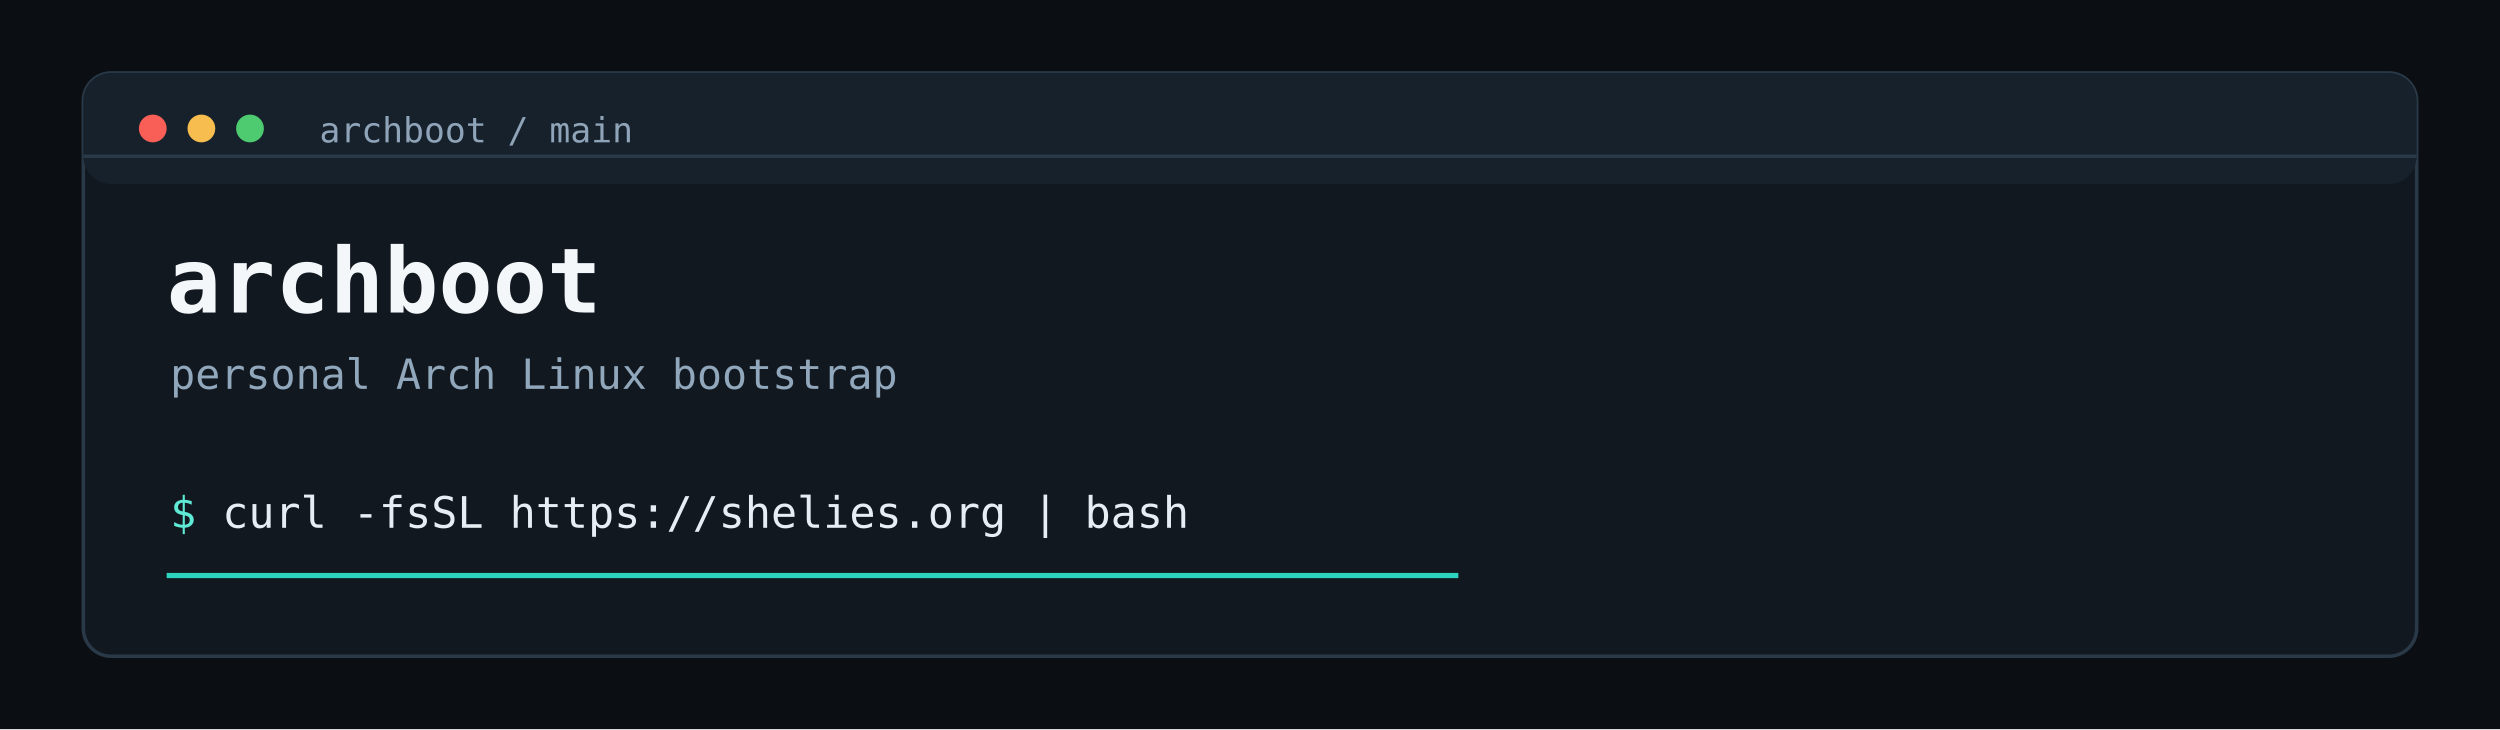
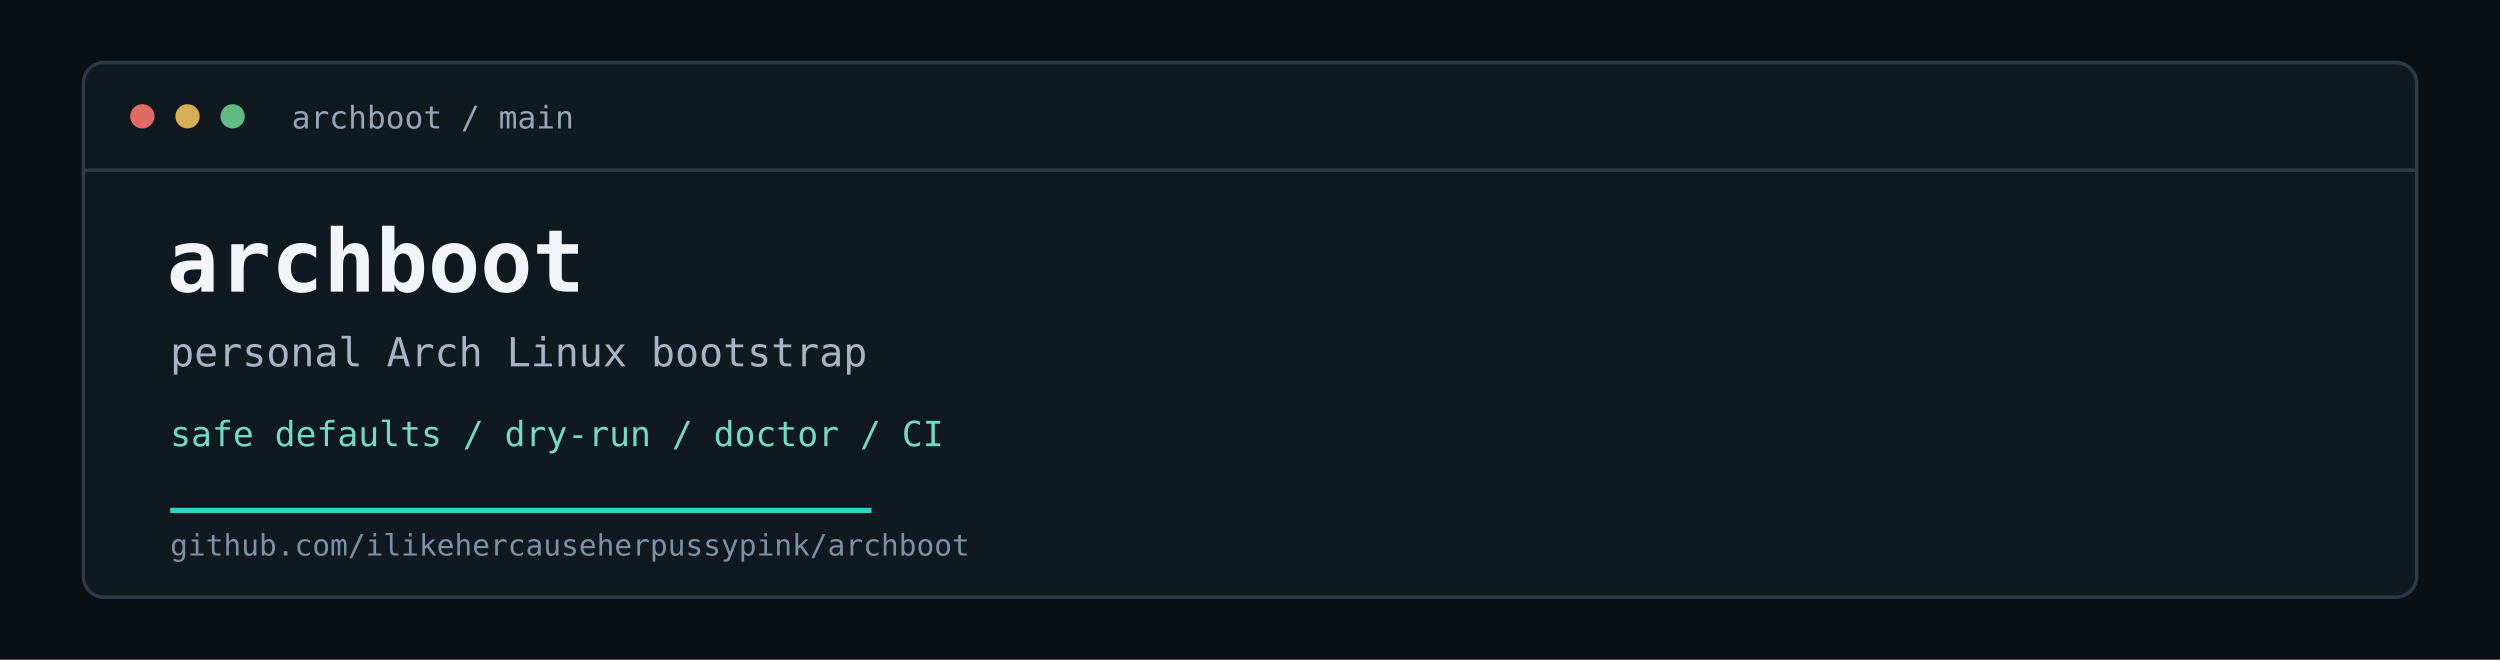
- <svg xmlns="http://www.w3.org/2000/svg" viewBox="0 0 1440 420" role="img" aria-labelledby="title desc">
-   <rect width="1440" height="420" fill="#0b0f14" />
-   <rect x="48" y="42" width="1344" height="336" rx="16" fill="#111820" stroke="#2a3948" stroke-width="2" />
-   <rect x="48" y="42" width="1344" height="64" rx="16" fill="#16212b" />
-   <path d="M48 90h1344" stroke="#2a3948" stroke-width="2" />
-   <circle cx="88" cy="74" r="8" fill="#fa5f57" />
-   <circle cx="116" cy="74" r="8" fill="#f8bd4f" />
-   <circle cx="144" cy="74" r="8" fill="#4ecb71" />
-   <text x="184" y="82" fill="#8fa4b8" font-family="monospace" font-size="20">archboot / main</text>
-   <text x="96" y="180" fill="#f4f7fa" font-family="monospace" font-size="52" font-weight="700">archboot</text>
-   <text x="98" y="224" fill="#91a7bb" font-family="monospace" font-size="24">personal Arch Linux bootstrap</text>
-   <text x="98" y="304" fill="#5eead4" font-family="monospace" font-size="25">$</text>
-   <text x="128" y="304" fill="#e6edf3" font-family="monospace" font-size="25">curl -fsSL https://shelies.org | bash</text>
-   <rect x="96" y="330" width="744" height="3" fill="#2dd4bf" />
+ <svg xmlns="http://www.w3.org/2000/svg" viewBox="0 0 1440 380" role="img" aria-labelledby="title desc">
+   <rect width="1440" height="380" fill="#0a0f14" />
+   <rect x="48" y="36" width="1344" height="308" rx="12" fill="#101820" stroke="#2d3b48" stroke-width="2" />
+   <path d="M48 98h1344" stroke="#2d3b48" stroke-width="2" />
+   <circle cx="82" cy="67" r="7" fill="#df6b64" />
+   <circle cx="108" cy="67" r="7" fill="#d5af57" />
+   <circle cx="134" cy="67" r="7" fill="#62b982" />
+   <text x="168" y="74" fill="#94a6b7" font-family="monospace" font-size="18">archboot / main</text>
+   <text x="96" y="168" fill="#f1f5f9" font-family="monospace" font-size="50" font-weight="700">archboot</text>
+   <text x="98" y="211" fill="#a6b4c3" font-family="monospace" font-size="23">personal Arch Linux bootstrap</text>
+   <text x="98" y="257" fill="#78d8c7" font-family="monospace" font-size="20">safe defaults / dry-run / doctor / CI</text>
+   <path d="M98 294h404" stroke="#2dd4bf" stroke-width="3" />
+   <text x="98" y="320" fill="#7e91a3" font-family="monospace" font-size="17">github.com/ilikehercauseherpussypink/archboot</text>
</svg>
